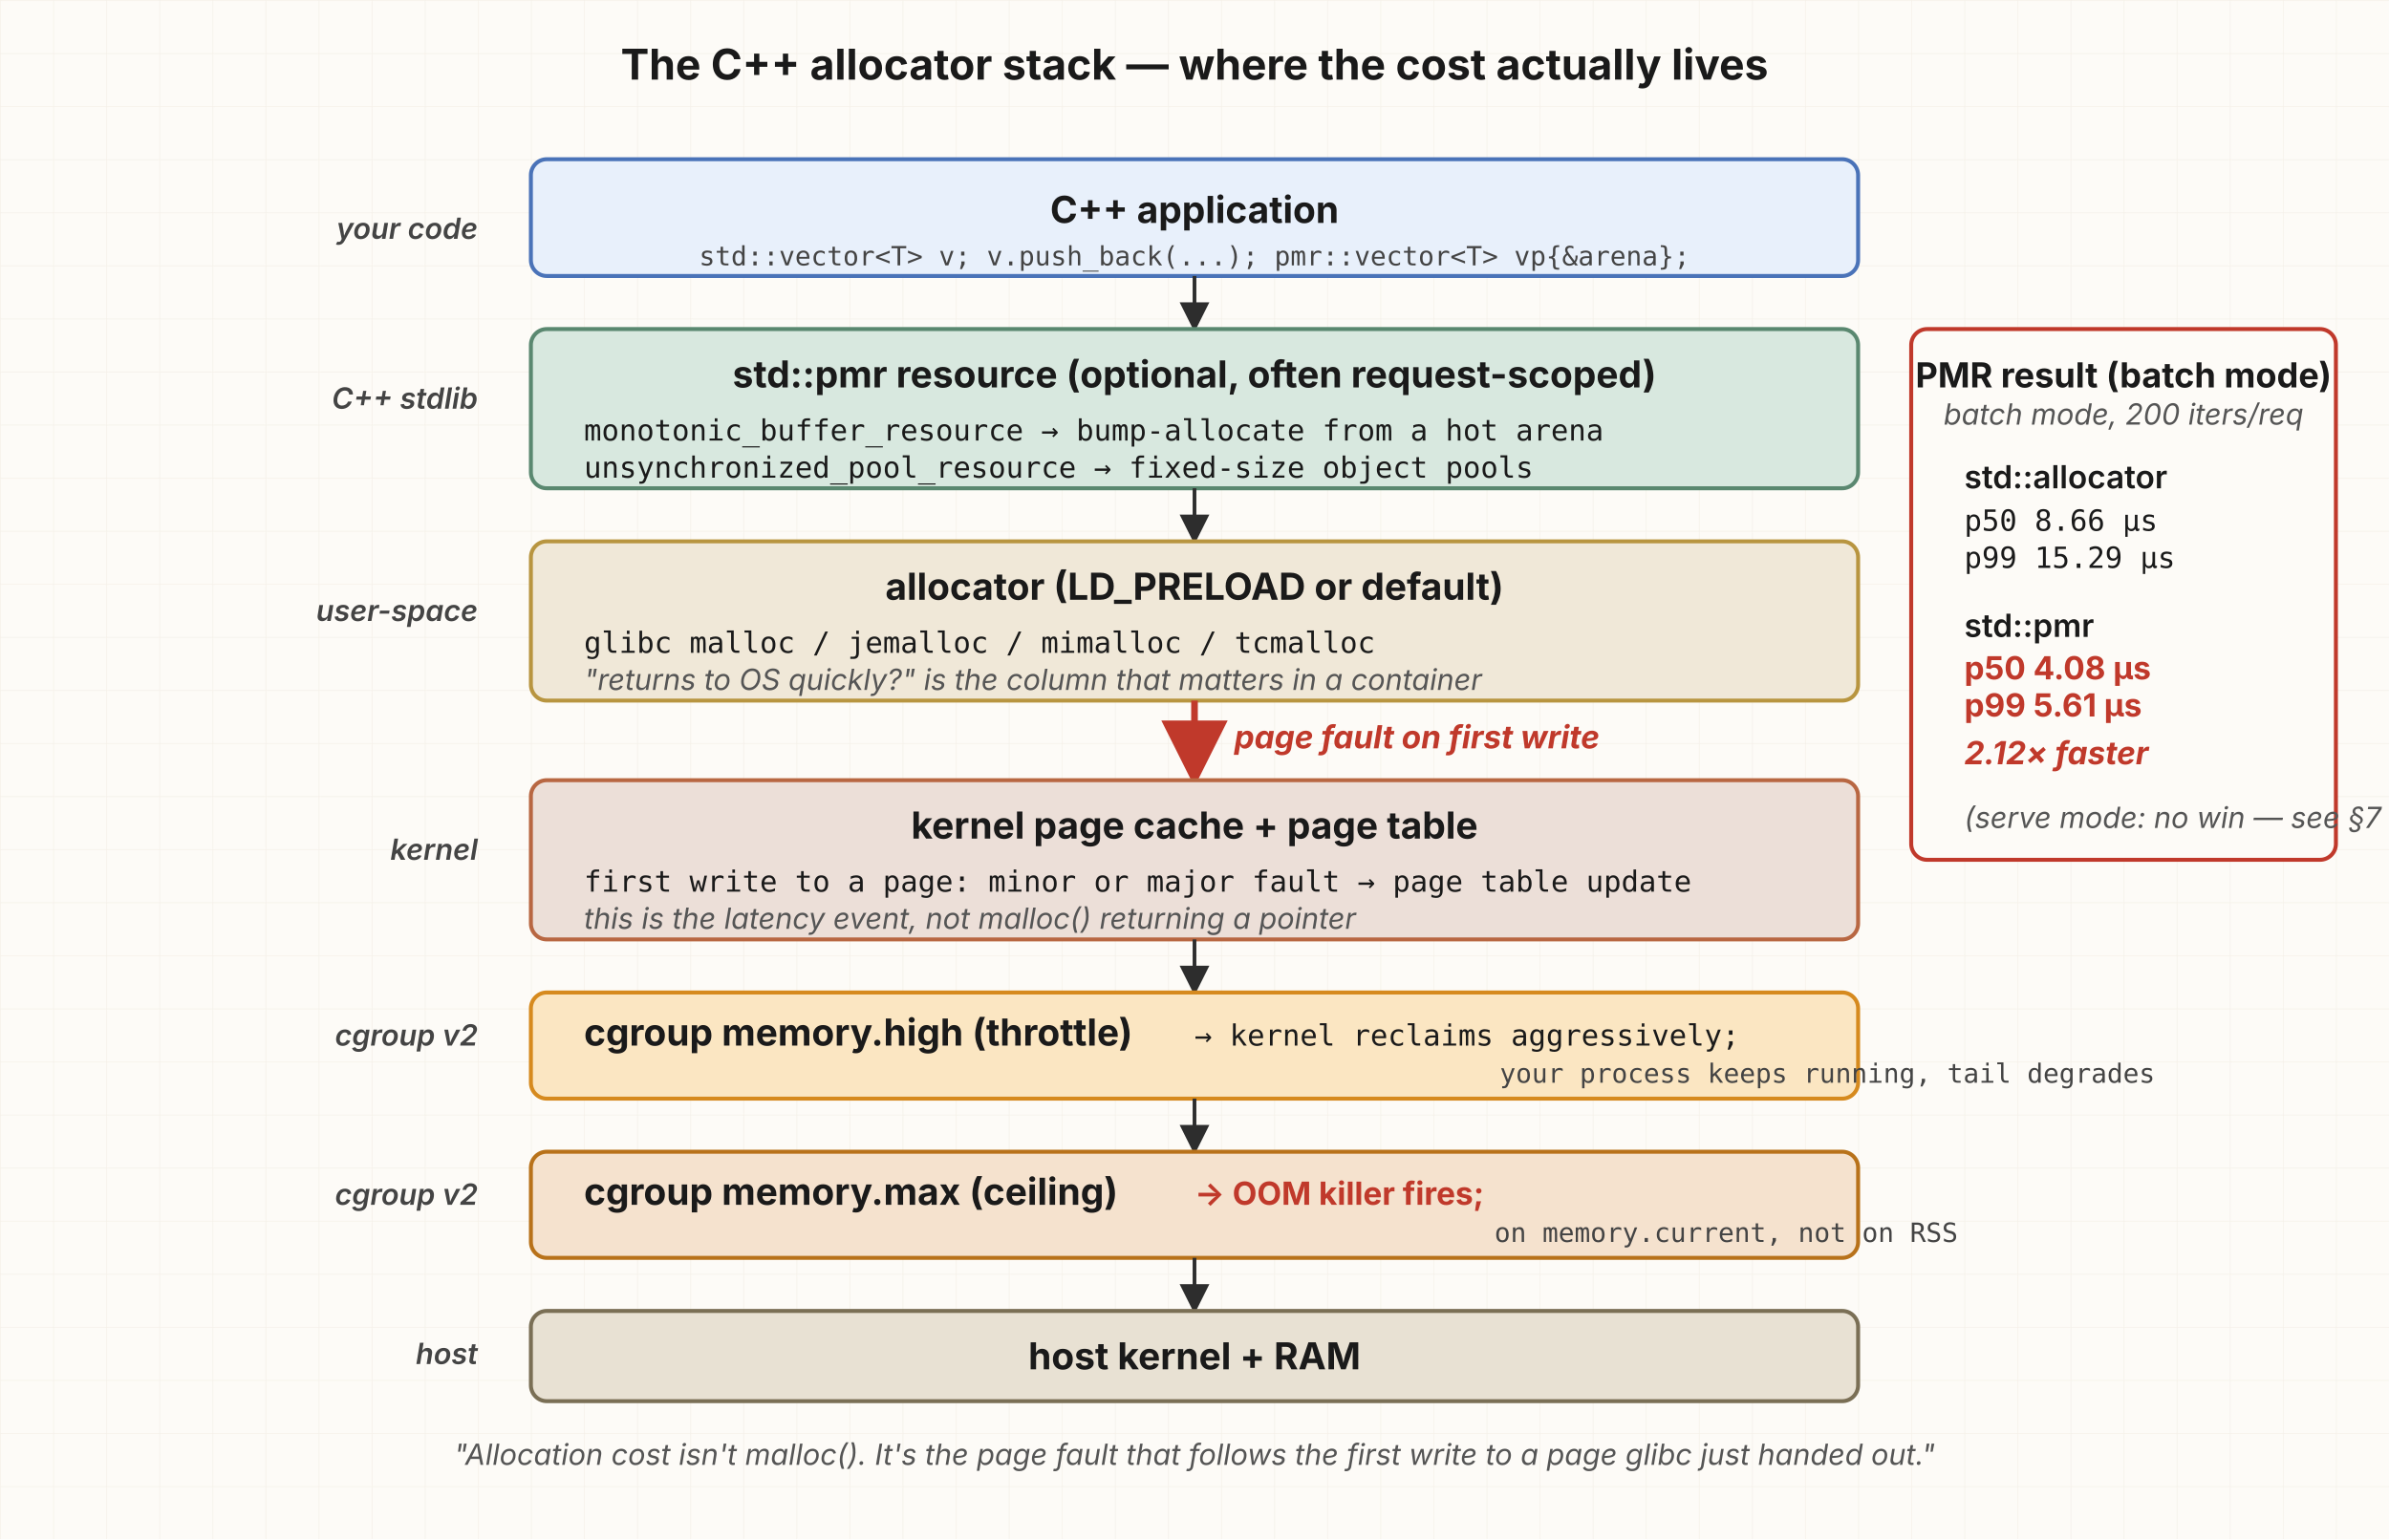
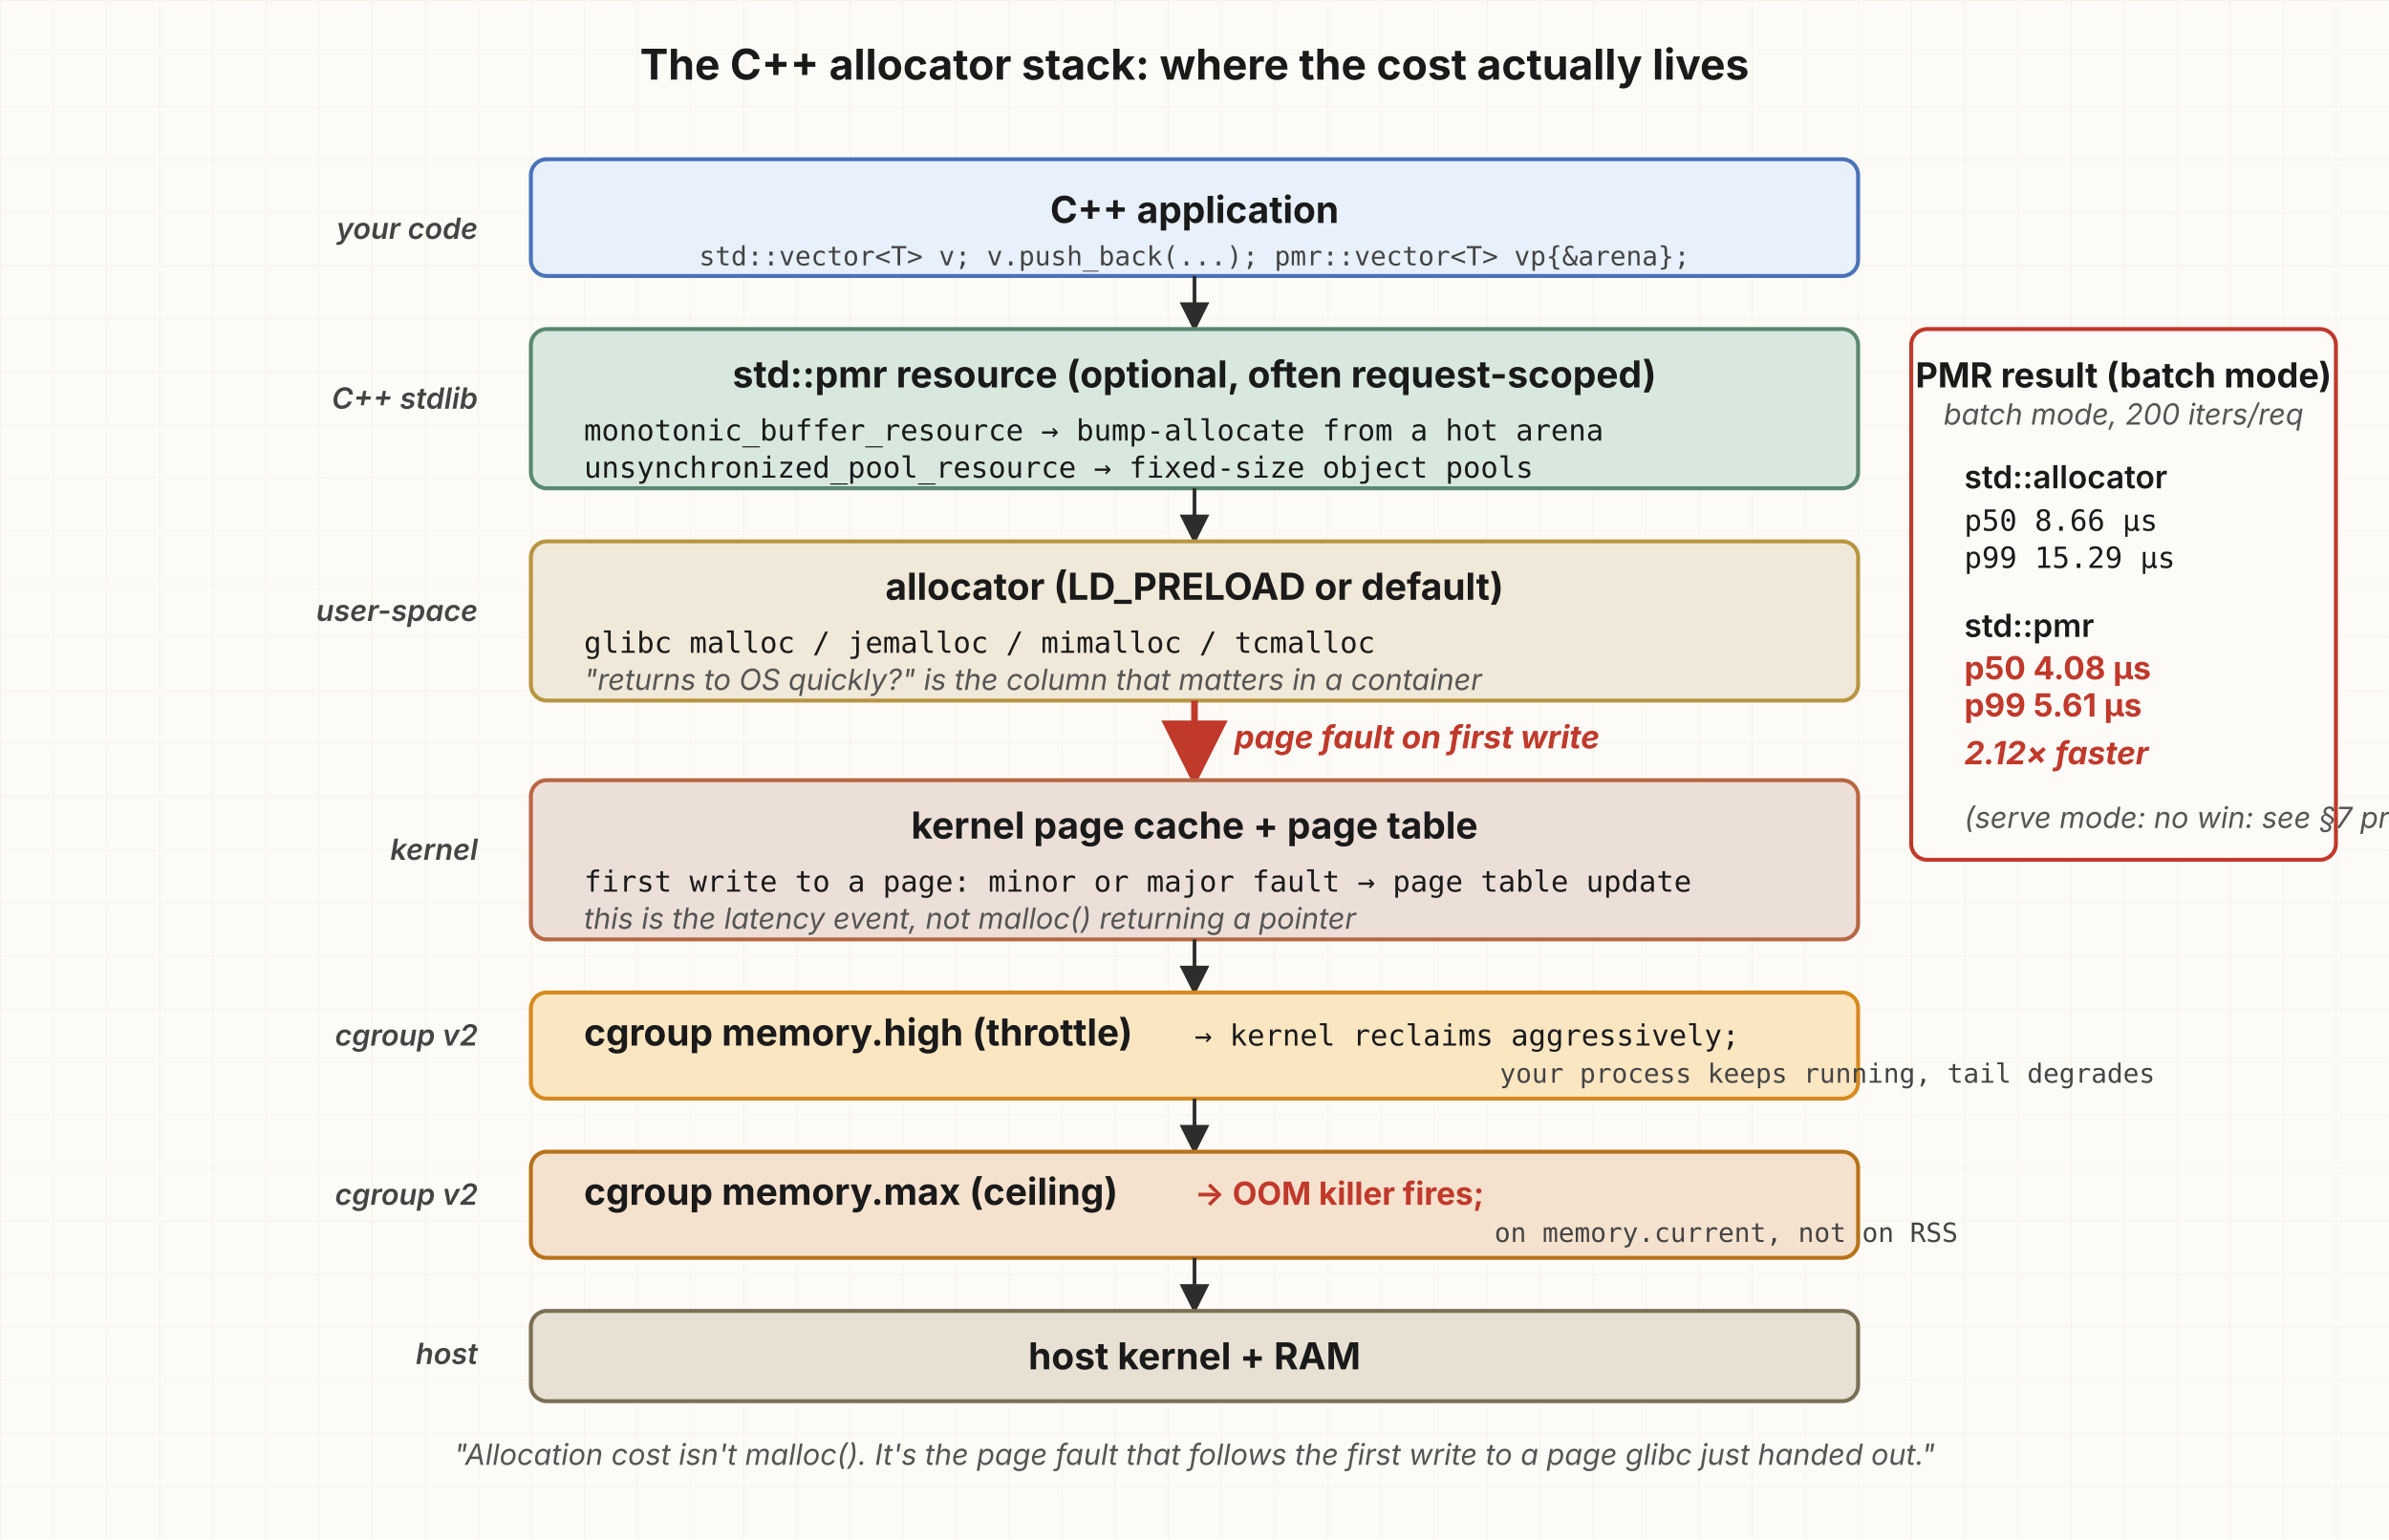
<svg xmlns="http://www.w3.org/2000/svg" viewBox="0 0 900 580" role="img" aria-label="The C++ memory allocator stack from application code down through PMR (with the cache-locality bonus), the chosen allocator (glibc/jemalloc/mimalloc), kernel page cache, the cgroup memory.high throttle, the cgroup memory.max ceiling, and finally the host. The cost actually lives at the first-write page fault, not at malloc itself; that arrow is shown in red. Verified batch-mode PMR numbers are at the bottom: PMR is 2.12x faster than std::allocator at p50.">
  <defs>
    <style>
      .bg       { fill: #fdfbf7; }
      .grid     { stroke: #e8e1d3; stroke-width: 0.5; fill: none; }
      .band     { stroke-width: 1.5; rx: 6; ry: 6; }
      .b-app    { fill: #e8f0fb; stroke: #4a73b8; }
      .b-pmr    { fill: #d8e8df; stroke: #5a8870; }
      .b-alloc  { fill: #f0e8d8; stroke: #b89540; }
      .b-page   { fill: #ecdfd8; stroke: #b86742; }
      .b-cgrp-h { fill: #fbe6c2; stroke: #d68a1e; }
      .b-cgrp-m { fill: #f5e2ce; stroke: #b8721a; }
      .b-host   { fill: #e8e1d3; stroke: #7a6f55; }
      .b-result { fill: #fdfbf7; stroke: #c0392b; }
      .ttl      { font: 700 14px -apple-system, system-ui, "Segoe UI", sans-serif; fill: #1a1a1a; }
      .ttl-big  { font: 700 16px -apple-system, system-ui, "Segoe UI", sans-serif; fill: #1a1a1a; }
      .lbl      { font: 600 12px -apple-system, system-ui, "Segoe UI", sans-serif; fill: #1a1a1a; }
      .mono     { font: 11px ui-monospace, "SF Mono", Menlo, Consolas, monospace; fill: #1a1a1a; }
      .mono-sm  { font: 10px ui-monospace, "SF Mono", Menlo, Consolas, monospace; fill: #444; }
      .sec      { font: italic 11px -apple-system, system-ui, "Segoe UI", sans-serif; fill: #555; }
      .role     { font: italic 600 11px -apple-system, system-ui, "Segoe UI", sans-serif; fill: #444; }
      .arrow    { stroke: #2d2d2d; stroke-width: 1.4; fill: none; }
      .arrow-r  { stroke: #c0392b; stroke-width: 2.5; fill: none; }
      .arrow-l  { font: italic 11px -apple-system, system-ui, "Segoe UI", sans-serif; fill: #444; }
      .accent   { fill: #c0392b; }
      .accent-t { font: 700 12px -apple-system, system-ui, "Segoe UI", sans-serif; fill: #c0392b; }
      .accent-l { font: italic 700 12px -apple-system, system-ui, "Segoe UI", sans-serif; fill: #c0392b; }
      .res-h    { font: 700 13px -apple-system, system-ui, "Segoe UI", sans-serif; fill: #1a1a1a; }
      .res-v    { font: 11px ui-monospace, "SF Mono", Menlo, Consolas, monospace; fill: #1a1a1a; }
    </style>
    <pattern id="grid" width="20" height="20" patternUnits="userSpaceOnUse">
      <path d="M 20 0 L 0 0 0 20" class="grid" />
    </pattern>
    <marker id="arrowhead" viewBox="0 0 10 10" refX="9" refY="5" markerUnits="strokeWidth" markerWidth="8" markerHeight="8" orient="auto">
      <path d="M 0 0 L 10 5 L 0 10 z" fill="#2d2d2d" />
    </marker>
    <marker id="arrowhead-r" viewBox="0 0 10 10" refX="9" refY="5" markerUnits="strokeWidth" markerWidth="10" markerHeight="10" orient="auto">
      <path d="M 0 0 L 10 5 L 0 10 z" fill="#c0392b" />
    </marker>
  </defs>
  <rect class="bg" width="900" height="580" />
  <rect width="900" height="580" fill="url(#grid)" opacity="0.4" />
-   <text x="450" y="30" class="ttl-big" text-anchor="middle">The C++ allocator stack — where the cost actually lives</text>
+   <text x="450" y="30" class="ttl-big" text-anchor="middle">The C++ allocator stack: where the cost actually lives</text>
  <rect class="band b-app" x="200" y="60" width="500" height="44" />
  <text x="450" y="84" class="ttl" text-anchor="middle">C++ application</text>
  <text x="450" y="100" class="mono-sm" text-anchor="middle">std::vector&lt;T&gt; v;  v.push_back(...);  pmr::vector&lt;T&gt; vp{&amp;arena};</text>
  <line x1="450" y1="104" x2="450" y2="124" class="arrow" marker-end="url(#arrowhead)" />
  <rect class="band b-pmr" x="200" y="124" width="500" height="60" />
  <text x="450" y="146" class="ttl" text-anchor="middle">std::pmr resource (optional, often request-scoped)</text>
  <text x="220" y="166" class="mono">monotonic_buffer_resource → bump-allocate from a hot arena</text>
  <text x="220" y="180" class="mono">unsynchronized_pool_resource → fixed-size object pools</text>
  <line x1="450" y1="184" x2="450" y2="204" class="arrow" marker-end="url(#arrowhead)" />
  <rect class="band b-alloc" x="200" y="204" width="500" height="60" />
  <text x="450" y="226" class="ttl" text-anchor="middle">allocator (LD_PRELOAD or default)</text>
  <text x="220" y="246" class="mono">glibc malloc / jemalloc / mimalloc / tcmalloc</text>
  <text x="220" y="260" class="sec">"returns to OS quickly?" is the column that matters in a container</text>
  <line x1="450" y1="264" x2="450" y2="294" class="arrow-r" marker-end="url(#arrowhead-r)" />
  <text x="465" y="282" class="accent-l">page fault on first write</text>
  <rect class="band b-page" x="200" y="294" width="500" height="60" />
  <text x="450" y="316" class="ttl" text-anchor="middle">kernel page cache + page table</text>
  <text x="220" y="336" class="mono">first write to a page: minor or major fault → page table update</text>
  <text x="220" y="350" class="sec">this is the latency event, not malloc() returning a pointer</text>
  <line x1="450" y1="354" x2="450" y2="374" class="arrow" marker-end="url(#arrowhead)" />
  <rect class="band b-cgrp-h" x="200" y="374" width="500" height="40" />
  <text x="220" y="394" class="ttl">cgroup memory.high (throttle)</text>
  <text x="450" y="394" class="mono">→ kernel reclaims aggressively;</text>
  <text x="565" y="408" class="mono-sm" fill="#444">your process keeps running, tail degrades</text>
  <line x1="450" y1="414" x2="450" y2="434" class="arrow" marker-end="url(#arrowhead)" />
  <rect class="band b-cgrp-m" x="200" y="434" width="500" height="40" />
  <text x="220" y="454" class="ttl">cgroup memory.max (ceiling)</text>
  <text x="450" y="454" class="accent-t">→ OOM killer fires;</text>
  <text x="563" y="468" class="mono-sm" fill="#444">on memory.current, not on RSS</text>
  <line x1="450" y1="474" x2="450" y2="494" class="arrow" marker-end="url(#arrowhead)" />
  <rect class="band b-host" x="200" y="494" width="500" height="34" />
  <text x="450" y="516" class="ttl" text-anchor="middle">host kernel + RAM</text>
  <rect class="band b-result" x="720" y="124" width="160" height="200" />
  <text x="800" y="146" class="res-h" text-anchor="middle">PMR result (batch mode)</text>
  <text x="800" y="160" class="sec" text-anchor="middle">batch mode, 200 iters/req</text>
  <text x="740" y="184" class="lbl">std::allocator</text>
  <text x="740" y="200" class="mono">p50  8.66 µs</text>
  <text x="740" y="214" class="mono">p99 15.29 µs</text>
  <text x="740" y="240" class="lbl">std::pmr</text>
  <text x="740" y="256" class="accent-t">p50  4.08 µs</text>
  <text x="740" y="270" class="accent-t">p99  5.61 µs</text>
  <text x="740" y="288" class="accent-l">2.12× faster</text>
-   <text x="740" y="312" class="sec">(serve mode: no win — see §7 prose)</text>
+   <text x="740" y="312" class="sec">(serve mode: no win: see §7 prose)</text>
  <text x="180" y="90" class="role" text-anchor="end">your code</text>
  <text x="180" y="154" class="role" text-anchor="end">C++ stdlib</text>
  <text x="180" y="234" class="role" text-anchor="end">user-space</text>
  <text x="180" y="324" class="role" text-anchor="end">kernel</text>
  <text x="180" y="394" class="role" text-anchor="end">cgroup v2</text>
  <text x="180" y="454" class="role" text-anchor="end">cgroup v2</text>
  <text x="180" y="514" class="role" text-anchor="end">host</text>
  <text x="450" y="552" class="sec" text-anchor="middle">"Allocation cost isn't malloc(). It's the page fault that follows the first write to a page glibc just handed out."</text>
</svg>
